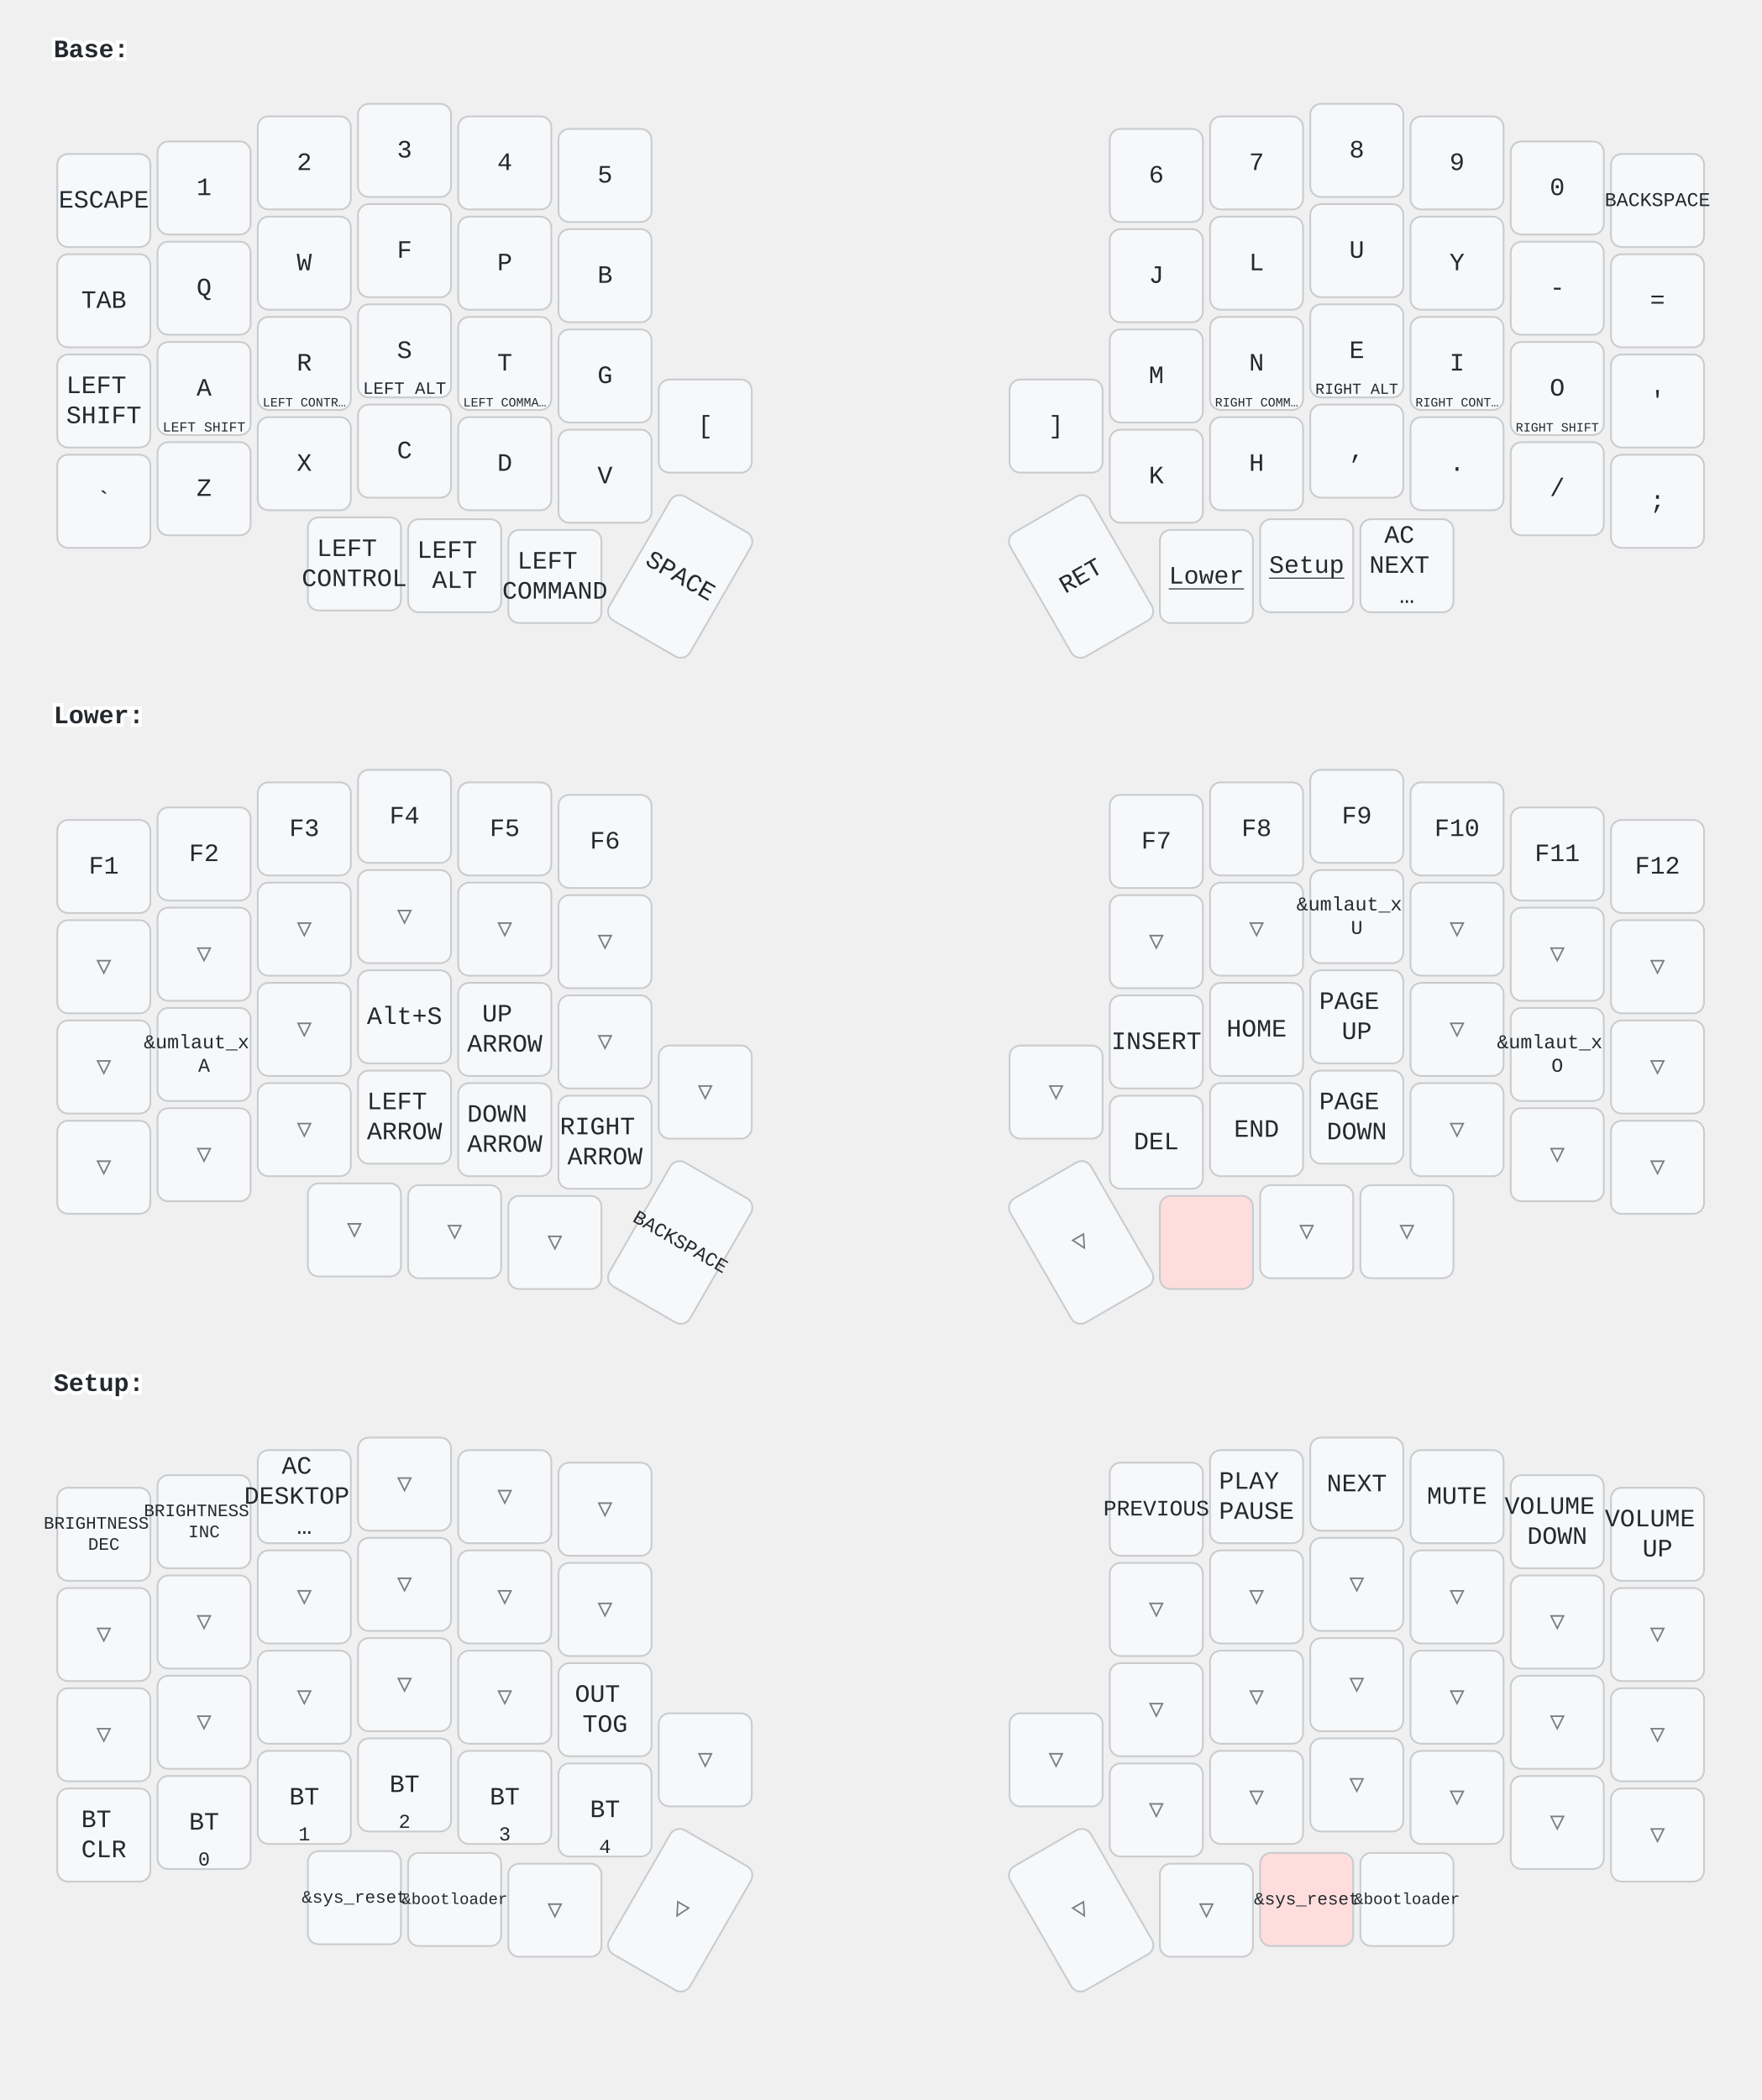
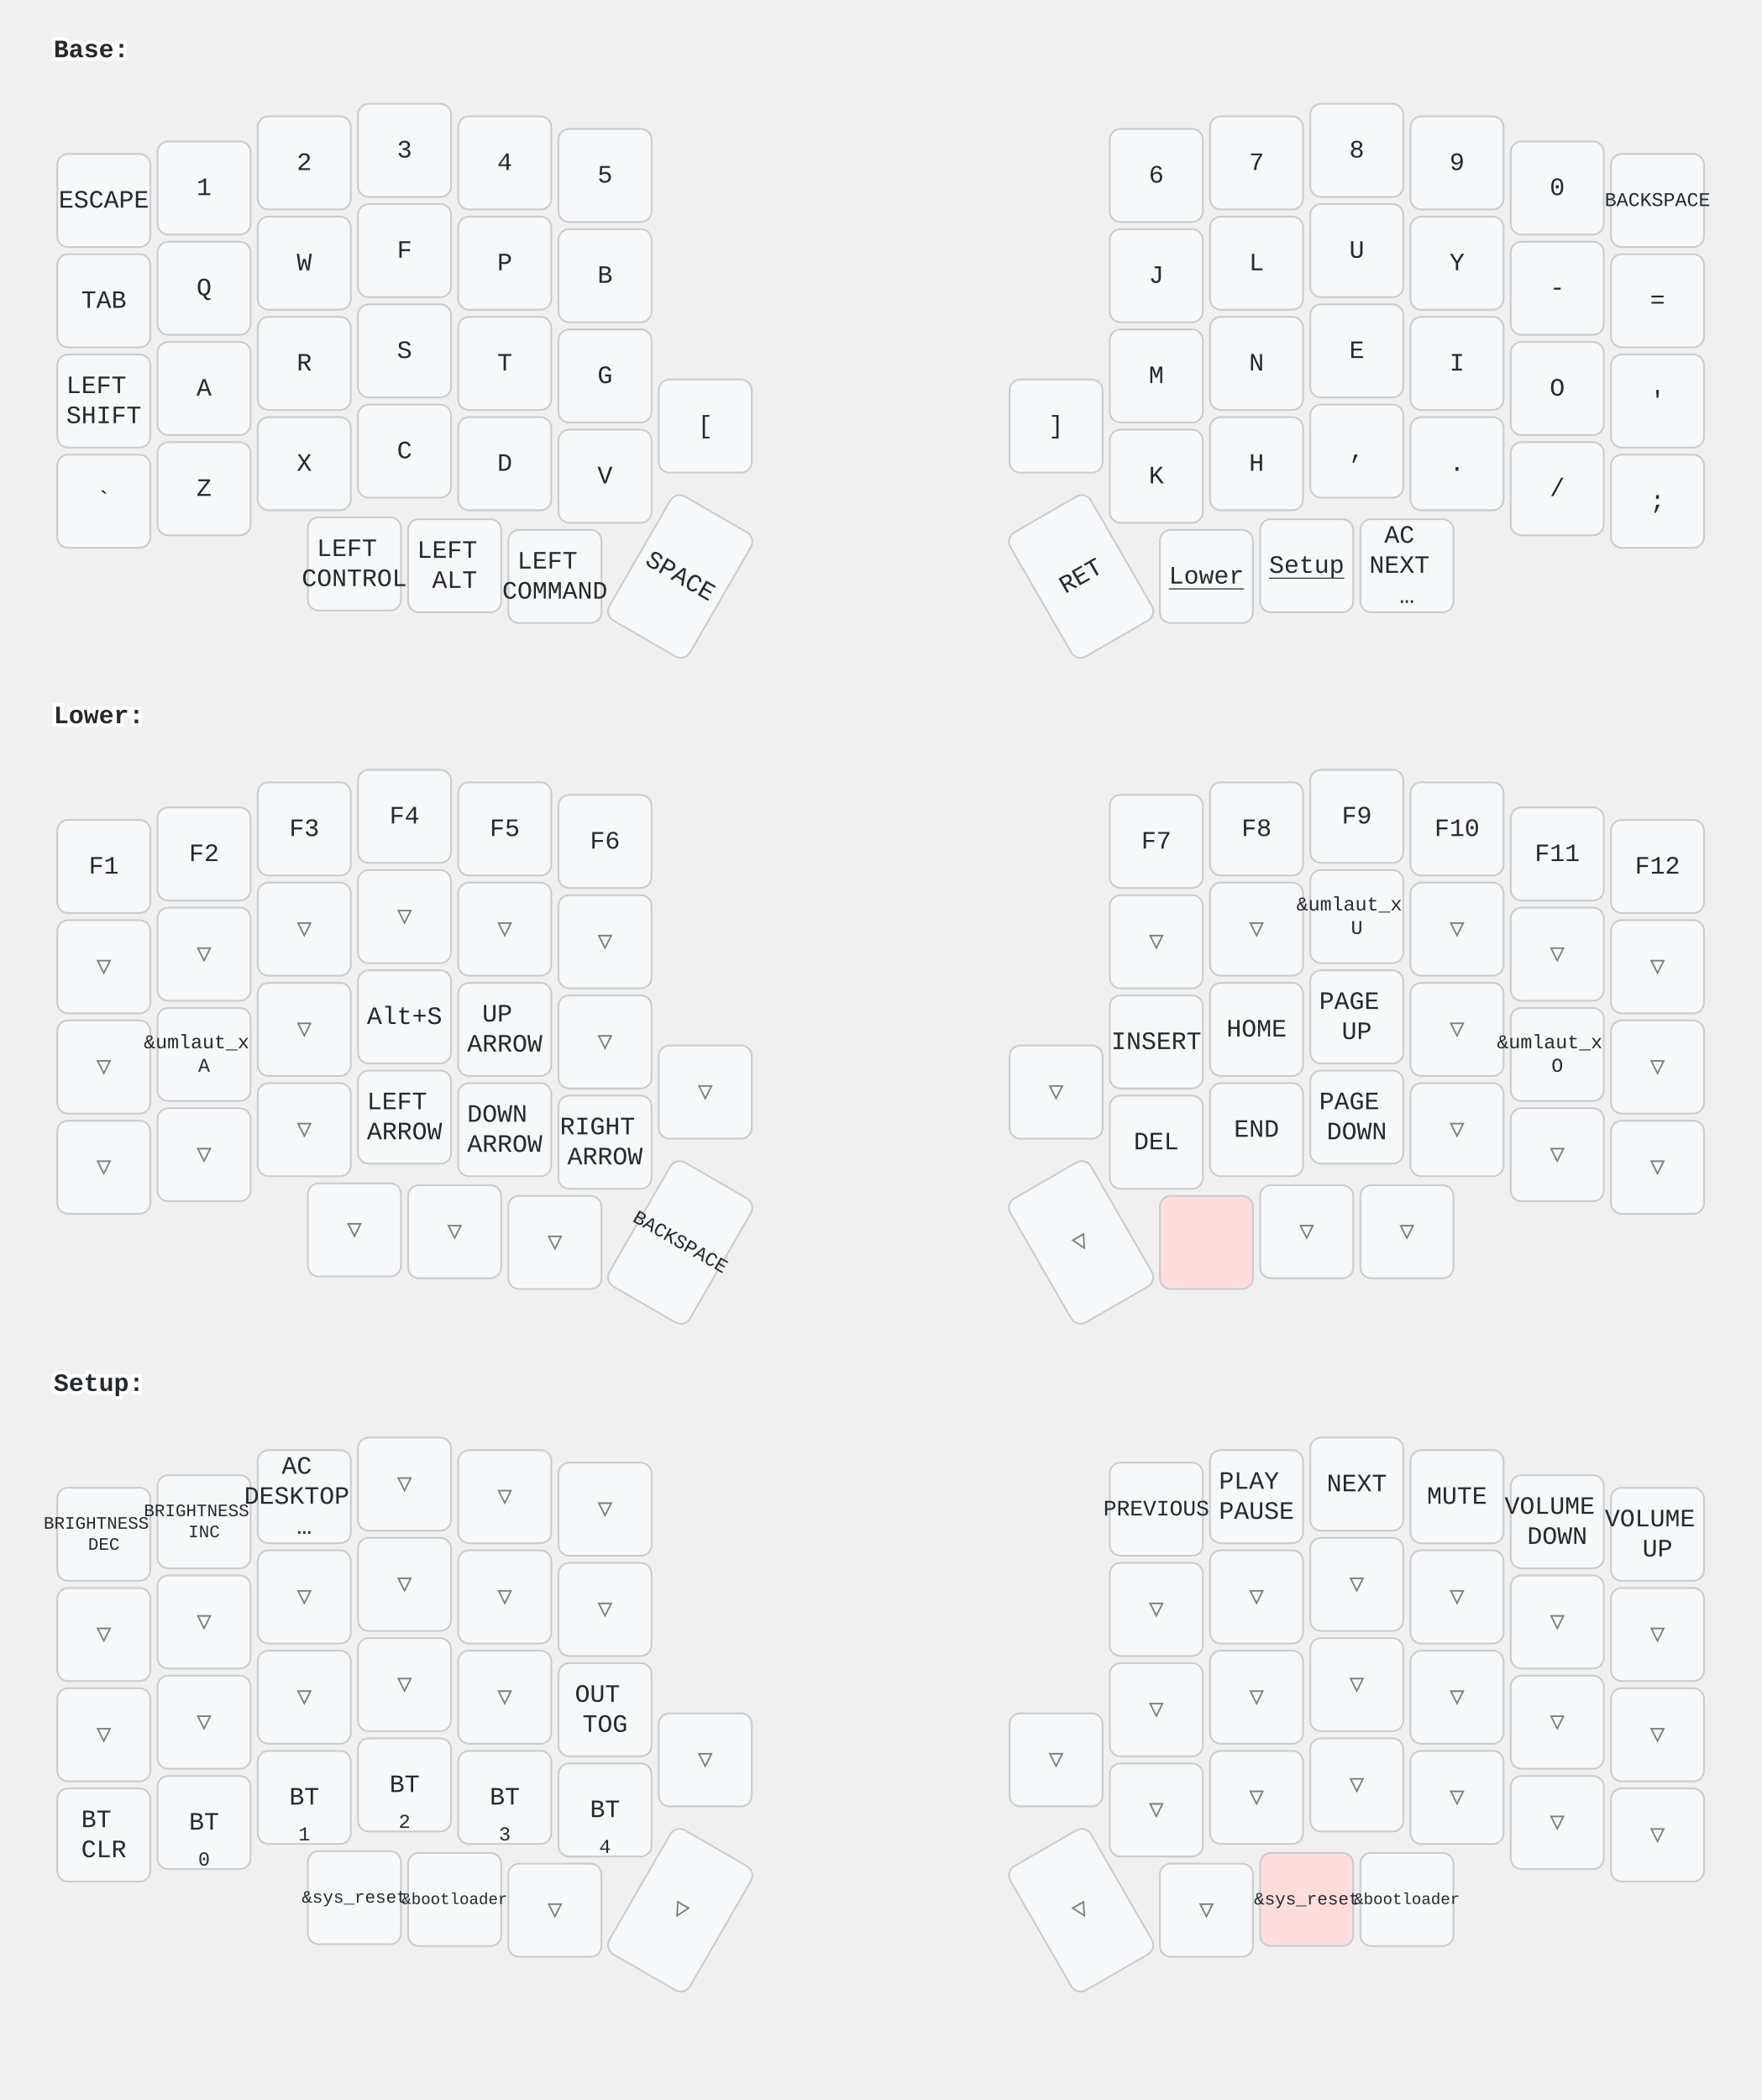
<svg xmlns="http://www.w3.org/2000/svg" width="984" height="1173" viewBox="0 0 984 1173" class="keymap">
  <style>/* inherit to force styles through use tags */
svg path {
    fill: inherit;
}

/* font and background color specifications */
svg.keymap {
    font-family: SFMono-Regular,Consolas,Liberation Mono,Menlo,monospace;
    font-size: 14px;
    font-kerning: normal;
    text-rendering: optimizeLegibility;
    fill: #24292e;
}

/* default key styling */
rect.key {
    fill: #f6f8fa;
}

rect.key, rect.combo {
    stroke: #c9cccf;
    stroke-width: 1;
}

/* default key side styling, only used is draw_key_sides is set */
rect.side {
    filter: brightness(90%);
}

/* color accent for combo boxes */
rect.combo, rect.combo-separate {
    fill: #cdf;
}

/* color accent for held keys */
rect.held, rect.combo.held {
    fill: #fdd;
}

/* color accent for ghost (optional) keys */
rect.ghost, rect.combo.ghost {
    stroke-dasharray: 4, 4;
    stroke-width: 2;
}

text {
    text-anchor: middle;
    dominant-baseline: middle;
}

/* styling for layer labels */
text.label {
    font-weight: bold;
    text-anchor: start;
    stroke: white;
    stroke-width: 4;
    paint-order: stroke;
}

/* styling for optional footer */
text.footer {
    text-anchor: end;
    dominant-baseline: auto;
    stroke: white;
    stroke-width: 4;
    paint-order: stroke;
}

/* styling for combo tap, and key non-tap label text */
text.combo, text.hold, text.shifted, text.left, text.right {
    font-size: 11px;
}

text.hold {
    text-anchor: middle;
    dominant-baseline: auto;
}

text.shifted {
    text-anchor: middle;
    dominant-baseline: hanging;
}

text.left {
    text-anchor: start;
}

text.right {
    text-anchor: end;
}

text.layer-activator {
    text-decoration: underline;
}

/* styling for hold/shifted label text in combo box */
text.combo.hold, text.combo.shifted, text.combo.left, text.combo.right {
    font-size: 8px;
}

/* lighter symbol for transparent keys */
text.trans {
    fill: #7b7e81;
}

/* styling for combo dendrons */
path.combo {
    stroke-width: 1;
    stroke: gray;
    fill: none;
}

/* Start Tabler Icons Cleanup */
/* cannot use height/width with glyphs */
.icon-tabler &gt; path {
    fill: inherit;
    stroke: inherit;
    stroke-width: 2;
}
/* hide tabler's default box */
.icon-tabler &gt; path[stroke="none"][fill="none"] {
    visibility: hidden;
}
/* End Tabler Icons Cleanup */
</style>
  <g transform="translate(30, 0)" class="layer-Base">
    <text x="0" y="28" class="label" id="Base">Base:</text>
    <g transform="translate(0, 56)">
      <g transform="translate(28, 56)" class="key keypos-0">
        <rect rx="6" ry="6" x="-26" y="-26" width="52" height="52" class="key" />
        <text x="0" y="0" class="key tap">ESCAPE</text>
      </g>
      <g transform="translate(84, 49)" class="key keypos-1">
        <rect rx="6" ry="6" x="-26" y="-26" width="52" height="52" class="key" />
        <text x="0" y="0" class="key tap">1</text>
      </g>
      <g transform="translate(140, 35)" class="key keypos-2">
        <rect rx="6" ry="6" x="-26" y="-26" width="52" height="52" class="key" />
        <text x="0" y="0" class="key tap">2</text>
      </g>
      <g transform="translate(196, 28)" class="key keypos-3">
        <rect rx="6" ry="6" x="-26" y="-26" width="52" height="52" class="key" />
        <text x="0" y="0" class="key tap">3</text>
      </g>
      <g transform="translate(252, 35)" class="key keypos-4">
        <rect rx="6" ry="6" x="-26" y="-26" width="52" height="52" class="key" />
        <text x="0" y="0" class="key tap">4</text>
      </g>
      <g transform="translate(308, 42)" class="key keypos-5">
        <rect rx="6" ry="6" x="-26" y="-26" width="52" height="52" class="key" />
        <text x="0" y="0" class="key tap">5</text>
      </g>
      <g transform="translate(616, 42)" class="key keypos-6">
        <rect rx="6" ry="6" x="-26" y="-26" width="52" height="52" class="key" />
        <text x="0" y="0" class="key tap">6</text>
      </g>
      <g transform="translate(672, 35)" class="key keypos-7">
        <rect rx="6" ry="6" x="-26" y="-26" width="52" height="52" class="key" />
        <text x="0" y="0" class="key tap">7</text>
      </g>
      <g transform="translate(728, 28)" class="key keypos-8">
        <rect rx="6" ry="6" x="-26" y="-26" width="52" height="52" class="key" />
        <text x="0" y="0" class="key tap">8</text>
      </g>
      <g transform="translate(784, 35)" class="key keypos-9">
        <rect rx="6" ry="6" x="-26" y="-26" width="52" height="52" class="key" />
        <text x="0" y="0" class="key tap">9</text>
      </g>
      <g transform="translate(840, 49)" class="key keypos-10">
        <rect rx="6" ry="6" x="-26" y="-26" width="52" height="52" class="key" />
        <text x="0" y="0" class="key tap">0</text>
      </g>
      <g transform="translate(896, 56)" class="key keypos-11">
        <rect rx="6" ry="6" x="-26" y="-26" width="52" height="52" class="key" />
        <text x="0" y="0" class="key tap">
          <tspan style="font-size: 78%">BACKSPACE</tspan>
        </text>
      </g>
      <g transform="translate(28, 112)" class="key keypos-12">
        <rect rx="6" ry="6" x="-26" y="-26" width="52" height="52" class="key" />
        <text x="0" y="0" class="key tap">TAB</text>
      </g>
      <g transform="translate(84, 105)" class="key keypos-13">
        <rect rx="6" ry="6" x="-26" y="-26" width="52" height="52" class="key" />
        <text x="0" y="0" class="key tap">Q</text>
      </g>
      <g transform="translate(140, 91)" class="key keypos-14">
        <rect rx="6" ry="6" x="-26" y="-26" width="52" height="52" class="key" />
        <text x="0" y="0" class="key tap">W</text>
      </g>
      <g transform="translate(196, 84)" class="key keypos-15">
        <rect rx="6" ry="6" x="-26" y="-26" width="52" height="52" class="key" />
        <text x="0" y="0" class="key tap">F</text>
      </g>
      <g transform="translate(252, 91)" class="key keypos-16">
        <rect rx="6" ry="6" x="-26" y="-26" width="52" height="52" class="key" />
        <text x="0" y="0" class="key tap">P</text>
      </g>
      <g transform="translate(308, 98)" class="key keypos-17">
        <rect rx="6" ry="6" x="-26" y="-26" width="52" height="52" class="key" />
        <text x="0" y="0" class="key tap">B</text>
      </g>
      <g transform="translate(616, 98)" class="key keypos-18">
        <rect rx="6" ry="6" x="-26" y="-26" width="52" height="52" class="key" />
        <text x="0" y="0" class="key tap">J</text>
      </g>
      <g transform="translate(672, 91)" class="key keypos-19">
        <rect rx="6" ry="6" x="-26" y="-26" width="52" height="52" class="key" />
        <text x="0" y="0" class="key tap">L</text>
      </g>
      <g transform="translate(728, 84)" class="key keypos-20">
        <rect rx="6" ry="6" x="-26" y="-26" width="52" height="52" class="key" />
        <text x="0" y="0" class="key tap">U</text>
      </g>
      <g transform="translate(784, 91)" class="key keypos-21">
        <rect rx="6" ry="6" x="-26" y="-26" width="52" height="52" class="key" />
        <text x="0" y="0" class="key tap">Y</text>
      </g>
      <g transform="translate(840, 105)" class="key keypos-22">
        <rect rx="6" ry="6" x="-26" y="-26" width="52" height="52" class="key" />
        <text x="0" y="0" class="key tap">-</text>
      </g>
      <g transform="translate(896, 112)" class="key keypos-23">
        <rect rx="6" ry="6" x="-26" y="-26" width="52" height="52" class="key" />
        <text x="0" y="0" class="key tap">=</text>
      </g>
      <g transform="translate(28, 168)" class="key keypos-24">
        <rect rx="6" ry="6" x="-26" y="-26" width="52" height="52" class="key" />
        <text x="0" y="0" class="key tap">
          <tspan x="0" dy="-0.6em">LEFT</tspan>
          <tspan x="0" dy="1.2em">SHIFT</tspan>
        </text>
      </g>
      <g transform="translate(84, 161)" class="key keypos-25">
        <rect rx="6" ry="6" x="-26" y="-26" width="52" height="52" class="key" />
        <text x="0" y="0" class="key tap">A</text>
-         <text x="0" y="24" class="key hold">
-           <tspan style="font-size: 70%">LEFT SHIFT</tspan>
-         </text>
      </g>
      <g transform="translate(140, 147)" class="key keypos-26">
        <rect rx="6" ry="6" x="-26" y="-26" width="52" height="52" class="key" />
        <text x="0" y="0" class="key tap">R</text>
-         <text x="0" y="24" class="key hold">
-           <tspan style="font-size: 64%">LEFT CONTR…</tspan>
-         </text>
      </g>
      <g transform="translate(196, 140)" class="key keypos-27">
        <rect rx="6" ry="6" x="-26" y="-26" width="52" height="52" class="key" />
        <text x="0" y="0" class="key tap">S</text>
-         <text x="0" y="24" class="key hold">
-           <tspan style="font-size: 88%">LEFT ALT</tspan>
-         </text>
      </g>
      <g transform="translate(252, 147)" class="key keypos-28">
        <rect rx="6" ry="6" x="-26" y="-26" width="52" height="52" class="key" />
        <text x="0" y="0" class="key tap">T</text>
-         <text x="0" y="24" class="key hold">
-           <tspan style="font-size: 64%">LEFT COMMA…</tspan>
-         </text>
      </g>
      <g transform="translate(308, 154)" class="key keypos-29">
        <rect rx="6" ry="6" x="-26" y="-26" width="52" height="52" class="key" />
        <text x="0" y="0" class="key tap">G</text>
      </g>
      <g transform="translate(616, 154)" class="key keypos-30">
        <rect rx="6" ry="6" x="-26" y="-26" width="52" height="52" class="key" />
        <text x="0" y="0" class="key tap">M</text>
      </g>
      <g transform="translate(672, 147)" class="key keypos-31">
        <rect rx="6" ry="6" x="-26" y="-26" width="52" height="52" class="key" />
        <text x="0" y="0" class="key tap">N</text>
-         <text x="0" y="24" class="key hold">
-           <tspan style="font-size: 64%">RIGHT COMM…</tspan>
-         </text>
      </g>
      <g transform="translate(728, 140)" class="key keypos-32">
        <rect rx="6" ry="6" x="-26" y="-26" width="52" height="52" class="key" />
        <text x="0" y="0" class="key tap">E</text>
-         <text x="0" y="24" class="key hold">
-           <tspan style="font-size: 78%">RIGHT ALT</tspan>
-         </text>
      </g>
      <g transform="translate(784, 147)" class="key keypos-33">
        <rect rx="6" ry="6" x="-26" y="-26" width="52" height="52" class="key" />
        <text x="0" y="0" class="key tap">I</text>
-         <text x="0" y="24" class="key hold">
-           <tspan style="font-size: 64%">RIGHT CONT…</tspan>
-         </text>
      </g>
      <g transform="translate(840, 161)" class="key keypos-34">
        <rect rx="6" ry="6" x="-26" y="-26" width="52" height="52" class="key" />
        <text x="0" y="0" class="key tap">O</text>
-         <text x="0" y="24" class="key hold">
-           <tspan style="font-size: 64%">RIGHT SHIFT</tspan>
-         </text>
      </g>
      <g transform="translate(896, 168)" class="key keypos-35">
        <rect rx="6" ry="6" x="-26" y="-26" width="52" height="52" class="key" />
        <text x="0" y="0" class="key tap">'</text>
      </g>
      <g transform="translate(28, 224)" class="key keypos-36">
        <rect rx="6" ry="6" x="-26" y="-26" width="52" height="52" class="key" />
        <text x="0" y="0" class="key tap">`</text>
      </g>
      <g transform="translate(84, 217)" class="key keypos-37">
        <rect rx="6" ry="6" x="-26" y="-26" width="52" height="52" class="key" />
        <text x="0" y="0" class="key tap">Z</text>
      </g>
      <g transform="translate(140, 203)" class="key keypos-38">
        <rect rx="6" ry="6" x="-26" y="-26" width="52" height="52" class="key" />
        <text x="0" y="0" class="key tap">X</text>
      </g>
      <g transform="translate(196, 196)" class="key keypos-39">
        <rect rx="6" ry="6" x="-26" y="-26" width="52" height="52" class="key" />
        <text x="0" y="0" class="key tap">C</text>
      </g>
      <g transform="translate(252, 203)" class="key keypos-40">
        <rect rx="6" ry="6" x="-26" y="-26" width="52" height="52" class="key" />
        <text x="0" y="0" class="key tap">D</text>
      </g>
      <g transform="translate(308, 210)" class="key keypos-41">
        <rect rx="6" ry="6" x="-26" y="-26" width="52" height="52" class="key" />
        <text x="0" y="0" class="key tap">V</text>
      </g>
      <g transform="translate(364, 182)" class="key keypos-42">
        <rect rx="6" ry="6" x="-26" y="-26" width="52" height="52" class="key" />
        <text x="0" y="0" class="key tap">[</text>
      </g>
      <g transform="translate(560, 182)" class="key keypos-43">
        <rect rx="6" ry="6" x="-26" y="-26" width="52" height="52" class="key" />
        <text x="0" y="0" class="key tap">]</text>
      </g>
      <g transform="translate(616, 210)" class="key keypos-44">
        <rect rx="6" ry="6" x="-26" y="-26" width="52" height="52" class="key" />
        <text x="0" y="0" class="key tap">K</text>
      </g>
      <g transform="translate(672, 203)" class="key keypos-45">
        <rect rx="6" ry="6" x="-26" y="-26" width="52" height="52" class="key" />
        <text x="0" y="0" class="key tap">H</text>
      </g>
      <g transform="translate(728, 196)" class="key keypos-46">
        <rect rx="6" ry="6" x="-26" y="-26" width="52" height="52" class="key" />
        <text x="0" y="0" class="key tap">,</text>
      </g>
      <g transform="translate(784, 203)" class="key keypos-47">
        <rect rx="6" ry="6" x="-26" y="-26" width="52" height="52" class="key" />
        <text x="0" y="0" class="key tap">.</text>
      </g>
      <g transform="translate(840, 217)" class="key keypos-48">
        <rect rx="6" ry="6" x="-26" y="-26" width="52" height="52" class="key" />
        <text x="0" y="0" class="key tap">/</text>
      </g>
      <g transform="translate(896, 224)" class="key keypos-49">
        <rect rx="6" ry="6" x="-26" y="-26" width="52" height="52" class="key" />
        <text x="0" y="0" class="key tap">;</text>
      </g>
      <g transform="translate(168, 259)" class="key keypos-50">
        <rect rx="6" ry="6" x="-26" y="-26" width="52" height="52" class="key" />
        <text x="0" y="0" class="key tap">
          <tspan x="0" dy="-0.6em">LEFT</tspan>
          <tspan x="0" dy="1.2em">CONTROL</tspan>
        </text>
      </g>
      <g transform="translate(224, 260)" class="key keypos-51">
        <rect rx="6" ry="6" x="-26" y="-26" width="52" height="52" class="key" />
        <text x="0" y="0" class="key tap">
          <tspan x="0" dy="-0.6em">LEFT</tspan>
          <tspan x="0" dy="1.2em">ALT</tspan>
        </text>
      </g>
      <g transform="translate(280, 266)" class="key keypos-52">
        <rect rx="6" ry="6" x="-26" y="-26" width="52" height="52" class="key" />
        <text x="0" y="0" class="key tap">
          <tspan x="0" dy="-0.6em">LEFT</tspan>
          <tspan x="0" dy="1.2em">COMMAND</tspan>
        </text>
      </g>
      <g transform="translate(350, 266) rotate(30.0)" class="key keypos-53">
        <rect rx="6" ry="6" x="-26" y="-40" width="52" height="80" class="key" />
        <text x="0" y="0" class="key tap">SPACE</text>
      </g>
      <g transform="translate(574, 266) rotate(-30.0)" class="key keypos-54">
        <rect rx="6" ry="6" x="-26" y="-40" width="52" height="80" class="key" />
        <text x="0" y="0" class="key tap">RET</text>
      </g>
      <g transform="translate(644, 266)" class="key keypos-55">
        <rect rx="6" ry="6" x="-26" y="-26" width="52" height="52" class="key" />
        <a href="#Lower">
          <text x="0" y="0" class="key tap layer-activator">Lower</text>
        </a>
      </g>
      <g transform="translate(700, 260)" class="key keypos-56">
        <rect rx="6" ry="6" x="-26" y="-26" width="52" height="52" class="key" />
        <a href="#Setup">
          <text x="0" y="0" class="key tap layer-activator">Setup</text>
        </a>
      </g>
      <g transform="translate(756, 260)" class="key keypos-57">
        <rect rx="6" ry="6" x="-26" y="-26" width="52" height="52" class="key" />
        <text x="0" y="0" class="key tap">
          <tspan x="0" dy="-1.2em">AC</tspan>
          <tspan x="0" dy="1.2em">NEXT</tspan>
          <tspan x="0" dy="1.2em">…</tspan>
        </text>
      </g>
    </g>
  </g>
  <g transform="translate(30, 372)" class="layer-Lower">
    <text x="0" y="28" class="label" id="Lower">Lower:</text>
    <g transform="translate(0, 56)">
      <g transform="translate(28, 56)" class="key keypos-0">
        <rect rx="6" ry="6" x="-26" y="-26" width="52" height="52" class="key" />
        <text x="0" y="0" class="key tap">F1</text>
      </g>
      <g transform="translate(84, 49)" class="key keypos-1">
        <rect rx="6" ry="6" x="-26" y="-26" width="52" height="52" class="key" />
        <text x="0" y="0" class="key tap">F2</text>
      </g>
      <g transform="translate(140, 35)" class="key keypos-2">
        <rect rx="6" ry="6" x="-26" y="-26" width="52" height="52" class="key" />
        <text x="0" y="0" class="key tap">F3</text>
      </g>
      <g transform="translate(196, 28)" class="key keypos-3">
        <rect rx="6" ry="6" x="-26" y="-26" width="52" height="52" class="key" />
        <text x="0" y="0" class="key tap">F4</text>
      </g>
      <g transform="translate(252, 35)" class="key keypos-4">
        <rect rx="6" ry="6" x="-26" y="-26" width="52" height="52" class="key" />
        <text x="0" y="0" class="key tap">F5</text>
      </g>
      <g transform="translate(308, 42)" class="key keypos-5">
        <rect rx="6" ry="6" x="-26" y="-26" width="52" height="52" class="key" />
        <text x="0" y="0" class="key tap">F6</text>
      </g>
      <g transform="translate(616, 42)" class="key keypos-6">
        <rect rx="6" ry="6" x="-26" y="-26" width="52" height="52" class="key" />
        <text x="0" y="0" class="key tap">F7</text>
      </g>
      <g transform="translate(672, 35)" class="key keypos-7">
        <rect rx="6" ry="6" x="-26" y="-26" width="52" height="52" class="key" />
        <text x="0" y="0" class="key tap">F8</text>
      </g>
      <g transform="translate(728, 28)" class="key keypos-8">
        <rect rx="6" ry="6" x="-26" y="-26" width="52" height="52" class="key" />
        <text x="0" y="0" class="key tap">F9</text>
      </g>
      <g transform="translate(784, 35)" class="key keypos-9">
        <rect rx="6" ry="6" x="-26" y="-26" width="52" height="52" class="key" />
        <text x="0" y="0" class="key tap">F10</text>
      </g>
      <g transform="translate(840, 49)" class="key keypos-10">
        <rect rx="6" ry="6" x="-26" y="-26" width="52" height="52" class="key" />
        <text x="0" y="0" class="key tap">F11</text>
      </g>
      <g transform="translate(896, 56)" class="key keypos-11">
        <rect rx="6" ry="6" x="-26" y="-26" width="52" height="52" class="key" />
        <text x="0" y="0" class="key tap">F12</text>
      </g>
      <g transform="translate(28, 112)" class="key trans keypos-12">
        <rect rx="6" ry="6" x="-26" y="-26" width="52" height="52" class="key trans" />
        <text x="0" y="0" class="key trans tap">▽</text>
      </g>
      <g transform="translate(84, 105)" class="key trans keypos-13">
        <rect rx="6" ry="6" x="-26" y="-26" width="52" height="52" class="key trans" />
        <text x="0" y="0" class="key trans tap">▽</text>
      </g>
      <g transform="translate(140, 91)" class="key trans keypos-14">
        <rect rx="6" ry="6" x="-26" y="-26" width="52" height="52" class="key trans" />
        <text x="0" y="0" class="key trans tap">▽</text>
      </g>
      <g transform="translate(196, 84)" class="key trans keypos-15">
        <rect rx="6" ry="6" x="-26" y="-26" width="52" height="52" class="key trans" />
        <text x="0" y="0" class="key trans tap">▽</text>
      </g>
      <g transform="translate(252, 91)" class="key trans keypos-16">
        <rect rx="6" ry="6" x="-26" y="-26" width="52" height="52" class="key trans" />
        <text x="0" y="0" class="key trans tap">▽</text>
      </g>
      <g transform="translate(308, 98)" class="key trans keypos-17">
        <rect rx="6" ry="6" x="-26" y="-26" width="52" height="52" class="key trans" />
        <text x="0" y="0" class="key trans tap">▽</text>
      </g>
      <g transform="translate(616, 98)" class="key trans keypos-18">
        <rect rx="6" ry="6" x="-26" y="-26" width="52" height="52" class="key trans" />
        <text x="0" y="0" class="key trans tap">▽</text>
      </g>
      <g transform="translate(672, 91)" class="key trans keypos-19">
        <rect rx="6" ry="6" x="-26" y="-26" width="52" height="52" class="key trans" />
        <text x="0" y="0" class="key trans tap">▽</text>
      </g>
      <g transform="translate(728, 84)" class="key keypos-20">
        <rect rx="6" ry="6" x="-26" y="-26" width="52" height="52" class="key" />
        <text x="0" y="0" class="key tap">
          <tspan x="0" dy="-0.6em" style="font-size: 78%">&amp;umlaut_x</tspan>
          <tspan x="0" dy="1.2em" style="font-size: 78%">U</tspan>
        </text>
      </g>
      <g transform="translate(784, 91)" class="key trans keypos-21">
        <rect rx="6" ry="6" x="-26" y="-26" width="52" height="52" class="key trans" />
        <text x="0" y="0" class="key trans tap">▽</text>
      </g>
      <g transform="translate(840, 105)" class="key trans keypos-22">
        <rect rx="6" ry="6" x="-26" y="-26" width="52" height="52" class="key trans" />
        <text x="0" y="0" class="key trans tap">▽</text>
      </g>
      <g transform="translate(896, 112)" class="key trans keypos-23">
        <rect rx="6" ry="6" x="-26" y="-26" width="52" height="52" class="key trans" />
        <text x="0" y="0" class="key trans tap">▽</text>
      </g>
      <g transform="translate(28, 168)" class="key trans keypos-24">
        <rect rx="6" ry="6" x="-26" y="-26" width="52" height="52" class="key trans" />
        <text x="0" y="0" class="key trans tap">▽</text>
      </g>
      <g transform="translate(84, 161)" class="key keypos-25">
        <rect rx="6" ry="6" x="-26" y="-26" width="52" height="52" class="key" />
        <text x="0" y="0" class="key tap">
          <tspan x="0" dy="-0.6em" style="font-size: 78%">&amp;umlaut_x</tspan>
          <tspan x="0" dy="1.2em" style="font-size: 78%">A</tspan>
        </text>
      </g>
      <g transform="translate(140, 147)" class="key trans keypos-26">
        <rect rx="6" ry="6" x="-26" y="-26" width="52" height="52" class="key trans" />
        <text x="0" y="0" class="key trans tap">▽</text>
      </g>
      <g transform="translate(196, 140)" class="key keypos-27">
        <rect rx="6" ry="6" x="-26" y="-26" width="52" height="52" class="key" />
        <text x="0" y="0" class="key tap">Alt+S</text>
      </g>
      <g transform="translate(252, 147)" class="key keypos-28">
        <rect rx="6" ry="6" x="-26" y="-26" width="52" height="52" class="key" />
        <text x="0" y="0" class="key tap">
          <tspan x="0" dy="-0.6em">UP</tspan>
          <tspan x="0" dy="1.2em">ARROW</tspan>
        </text>
      </g>
      <g transform="translate(308, 154)" class="key trans keypos-29">
        <rect rx="6" ry="6" x="-26" y="-26" width="52" height="52" class="key trans" />
        <text x="0" y="0" class="key trans tap">▽</text>
      </g>
      <g transform="translate(616, 154)" class="key keypos-30">
        <rect rx="6" ry="6" x="-26" y="-26" width="52" height="52" class="key" />
        <text x="0" y="0" class="key tap">INSERT</text>
      </g>
      <g transform="translate(672, 147)" class="key keypos-31">
        <rect rx="6" ry="6" x="-26" y="-26" width="52" height="52" class="key" />
        <text x="0" y="0" class="key tap">HOME</text>
      </g>
      <g transform="translate(728, 140)" class="key keypos-32">
        <rect rx="6" ry="6" x="-26" y="-26" width="52" height="52" class="key" />
        <text x="0" y="0" class="key tap">
          <tspan x="0" dy="-0.6em">PAGE</tspan>
          <tspan x="0" dy="1.2em">UP</tspan>
        </text>
      </g>
      <g transform="translate(784, 147)" class="key trans keypos-33">
        <rect rx="6" ry="6" x="-26" y="-26" width="52" height="52" class="key trans" />
        <text x="0" y="0" class="key trans tap">▽</text>
      </g>
      <g transform="translate(840, 161)" class="key keypos-34">
        <rect rx="6" ry="6" x="-26" y="-26" width="52" height="52" class="key" />
        <text x="0" y="0" class="key tap">
          <tspan x="0" dy="-0.6em" style="font-size: 78%">&amp;umlaut_x</tspan>
          <tspan x="0" dy="1.2em" style="font-size: 78%">O</tspan>
        </text>
      </g>
      <g transform="translate(896, 168)" class="key trans keypos-35">
        <rect rx="6" ry="6" x="-26" y="-26" width="52" height="52" class="key trans" />
        <text x="0" y="0" class="key trans tap">▽</text>
      </g>
      <g transform="translate(28, 224)" class="key trans keypos-36">
        <rect rx="6" ry="6" x="-26" y="-26" width="52" height="52" class="key trans" />
        <text x="0" y="0" class="key trans tap">▽</text>
      </g>
      <g transform="translate(84, 217)" class="key trans keypos-37">
        <rect rx="6" ry="6" x="-26" y="-26" width="52" height="52" class="key trans" />
        <text x="0" y="0" class="key trans tap">▽</text>
      </g>
      <g transform="translate(140, 203)" class="key trans keypos-38">
        <rect rx="6" ry="6" x="-26" y="-26" width="52" height="52" class="key trans" />
        <text x="0" y="0" class="key trans tap">▽</text>
      </g>
      <g transform="translate(196, 196)" class="key keypos-39">
        <rect rx="6" ry="6" x="-26" y="-26" width="52" height="52" class="key" />
        <text x="0" y="0" class="key tap">
          <tspan x="0" dy="-0.6em">LEFT</tspan>
          <tspan x="0" dy="1.2em">ARROW</tspan>
        </text>
      </g>
      <g transform="translate(252, 203)" class="key keypos-40">
        <rect rx="6" ry="6" x="-26" y="-26" width="52" height="52" class="key" />
        <text x="0" y="0" class="key tap">
          <tspan x="0" dy="-0.6em">DOWN</tspan>
          <tspan x="0" dy="1.2em">ARROW</tspan>
        </text>
      </g>
      <g transform="translate(308, 210)" class="key keypos-41">
        <rect rx="6" ry="6" x="-26" y="-26" width="52" height="52" class="key" />
        <text x="0" y="0" class="key tap">
          <tspan x="0" dy="-0.6em">RIGHT</tspan>
          <tspan x="0" dy="1.2em">ARROW</tspan>
        </text>
      </g>
      <g transform="translate(364, 182)" class="key trans keypos-42">
        <rect rx="6" ry="6" x="-26" y="-26" width="52" height="52" class="key trans" />
        <text x="0" y="0" class="key trans tap">▽</text>
      </g>
      <g transform="translate(560, 182)" class="key trans keypos-43">
        <rect rx="6" ry="6" x="-26" y="-26" width="52" height="52" class="key trans" />
        <text x="0" y="0" class="key trans tap">▽</text>
      </g>
      <g transform="translate(616, 210)" class="key keypos-44">
        <rect rx="6" ry="6" x="-26" y="-26" width="52" height="52" class="key" />
        <text x="0" y="0" class="key tap">DEL</text>
      </g>
      <g transform="translate(672, 203)" class="key keypos-45">
        <rect rx="6" ry="6" x="-26" y="-26" width="52" height="52" class="key" />
        <text x="0" y="0" class="key tap">END</text>
      </g>
      <g transform="translate(728, 196)" class="key keypos-46">
        <rect rx="6" ry="6" x="-26" y="-26" width="52" height="52" class="key" />
        <text x="0" y="0" class="key tap">
          <tspan x="0" dy="-0.6em">PAGE</tspan>
          <tspan x="0" dy="1.2em">DOWN</tspan>
        </text>
      </g>
      <g transform="translate(784, 203)" class="key trans keypos-47">
        <rect rx="6" ry="6" x="-26" y="-26" width="52" height="52" class="key trans" />
        <text x="0" y="0" class="key trans tap">▽</text>
      </g>
      <g transform="translate(840, 217)" class="key trans keypos-48">
        <rect rx="6" ry="6" x="-26" y="-26" width="52" height="52" class="key trans" />
        <text x="0" y="0" class="key trans tap">▽</text>
      </g>
      <g transform="translate(896, 224)" class="key trans keypos-49">
        <rect rx="6" ry="6" x="-26" y="-26" width="52" height="52" class="key trans" />
        <text x="0" y="0" class="key trans tap">▽</text>
      </g>
      <g transform="translate(168, 259)" class="key trans keypos-50">
        <rect rx="6" ry="6" x="-26" y="-26" width="52" height="52" class="key trans" />
        <text x="0" y="0" class="key trans tap">▽</text>
      </g>
      <g transform="translate(224, 260)" class="key trans keypos-51">
        <rect rx="6" ry="6" x="-26" y="-26" width="52" height="52" class="key trans" />
        <text x="0" y="0" class="key trans tap">▽</text>
      </g>
      <g transform="translate(280, 266)" class="key trans keypos-52">
        <rect rx="6" ry="6" x="-26" y="-26" width="52" height="52" class="key trans" />
        <text x="0" y="0" class="key trans tap">▽</text>
      </g>
      <g transform="translate(350, 266) rotate(30.0)" class="key keypos-53">
        <rect rx="6" ry="6" x="-26" y="-40" width="52" height="80" class="key" />
        <text x="0" y="0" class="key tap">
          <tspan style="font-size: 78%">BACKSPACE</tspan>
        </text>
      </g>
      <g transform="translate(574, 266) rotate(-30.0)" class="key trans keypos-54">
        <rect rx="6" ry="6" x="-26" y="-40" width="52" height="80" class="key trans" />
        <text x="0" y="0" class="key trans tap">▽</text>
      </g>
      <g transform="translate(644, 266)" class="key held keypos-55">
        <rect rx="6" ry="6" x="-26" y="-26" width="52" height="52" class="key held" />
      </g>
      <g transform="translate(700, 260)" class="key trans keypos-56">
        <rect rx="6" ry="6" x="-26" y="-26" width="52" height="52" class="key trans" />
        <text x="0" y="0" class="key trans tap">▽</text>
      </g>
      <g transform="translate(756, 260)" class="key trans keypos-57">
        <rect rx="6" ry="6" x="-26" y="-26" width="52" height="52" class="key trans" />
        <text x="0" y="0" class="key trans tap">▽</text>
      </g>
    </g>
  </g>
  <g transform="translate(30, 745)" class="layer-Setup">
    <text x="0" y="28" class="label" id="Setup">Setup:</text>
    <g transform="translate(0, 56)">
      <g transform="translate(28, 56)" class="key keypos-0">
        <rect rx="6" ry="6" x="-26" y="-26" width="52" height="52" class="key" />
        <text x="0" y="0" class="key tap">
          <tspan x="0" dy="-0.6em" style="font-size: 70%">BRIGHTNESS</tspan>
          <tspan x="0" dy="1.2em" style="font-size: 70%">DEC</tspan>
        </text>
      </g>
      <g transform="translate(84, 49)" class="key keypos-1">
        <rect rx="6" ry="6" x="-26" y="-26" width="52" height="52" class="key" />
        <text x="0" y="0" class="key tap">
          <tspan x="0" dy="-0.6em" style="font-size: 70%">BRIGHTNESS</tspan>
          <tspan x="0" dy="1.2em" style="font-size: 70%">INC</tspan>
        </text>
      </g>
      <g transform="translate(140, 35)" class="key keypos-2">
        <rect rx="6" ry="6" x="-26" y="-26" width="52" height="52" class="key" />
        <text x="0" y="0" class="key tap">
          <tspan x="0" dy="-1.2em">AC</tspan>
          <tspan x="0" dy="1.2em">DESKTOP</tspan>
          <tspan x="0" dy="1.2em">…</tspan>
        </text>
      </g>
      <g transform="translate(196, 28)" class="key trans keypos-3">
        <rect rx="6" ry="6" x="-26" y="-26" width="52" height="52" class="key trans" />
        <text x="0" y="0" class="key trans tap">▽</text>
      </g>
      <g transform="translate(252, 35)" class="key trans keypos-4">
        <rect rx="6" ry="6" x="-26" y="-26" width="52" height="52" class="key trans" />
        <text x="0" y="0" class="key trans tap">▽</text>
      </g>
      <g transform="translate(308, 42)" class="key trans keypos-5">
        <rect rx="6" ry="6" x="-26" y="-26" width="52" height="52" class="key trans" />
        <text x="0" y="0" class="key trans tap">▽</text>
      </g>
      <g transform="translate(616, 42)" class="key keypos-6">
        <rect rx="6" ry="6" x="-26" y="-26" width="52" height="52" class="key" />
        <text x="0" y="0" class="key tap">
          <tspan style="font-size: 88%">PREVIOUS</tspan>
        </text>
      </g>
      <g transform="translate(672, 35)" class="key keypos-7">
        <rect rx="6" ry="6" x="-26" y="-26" width="52" height="52" class="key" />
        <text x="0" y="0" class="key tap">
          <tspan x="0" dy="-0.6em">PLAY</tspan>
          <tspan x="0" dy="1.2em">PAUSE</tspan>
        </text>
      </g>
      <g transform="translate(728, 28)" class="key keypos-8">
        <rect rx="6" ry="6" x="-26" y="-26" width="52" height="52" class="key" />
        <text x="0" y="0" class="key tap">NEXT</text>
      </g>
      <g transform="translate(784, 35)" class="key keypos-9">
        <rect rx="6" ry="6" x="-26" y="-26" width="52" height="52" class="key" />
        <text x="0" y="0" class="key tap">MUTE</text>
      </g>
      <g transform="translate(840, 49)" class="key keypos-10">
        <rect rx="6" ry="6" x="-26" y="-26" width="52" height="52" class="key" />
        <text x="0" y="0" class="key tap">
          <tspan x="0" dy="-0.6em">VOLUME</tspan>
          <tspan x="0" dy="1.2em">DOWN</tspan>
        </text>
      </g>
      <g transform="translate(896, 56)" class="key keypos-11">
        <rect rx="6" ry="6" x="-26" y="-26" width="52" height="52" class="key" />
        <text x="0" y="0" class="key tap">
          <tspan x="0" dy="-0.6em">VOLUME</tspan>
          <tspan x="0" dy="1.2em">UP</tspan>
        </text>
      </g>
      <g transform="translate(28, 112)" class="key trans keypos-12">
        <rect rx="6" ry="6" x="-26" y="-26" width="52" height="52" class="key trans" />
        <text x="0" y="0" class="key trans tap">▽</text>
      </g>
      <g transform="translate(84, 105)" class="key trans keypos-13">
        <rect rx="6" ry="6" x="-26" y="-26" width="52" height="52" class="key trans" />
        <text x="0" y="0" class="key trans tap">▽</text>
      </g>
      <g transform="translate(140, 91)" class="key trans keypos-14">
        <rect rx="6" ry="6" x="-26" y="-26" width="52" height="52" class="key trans" />
        <text x="0" y="0" class="key trans tap">▽</text>
      </g>
      <g transform="translate(196, 84)" class="key trans keypos-15">
        <rect rx="6" ry="6" x="-26" y="-26" width="52" height="52" class="key trans" />
        <text x="0" y="0" class="key trans tap">▽</text>
      </g>
      <g transform="translate(252, 91)" class="key trans keypos-16">
        <rect rx="6" ry="6" x="-26" y="-26" width="52" height="52" class="key trans" />
        <text x="0" y="0" class="key trans tap">▽</text>
      </g>
      <g transform="translate(308, 98)" class="key trans keypos-17">
        <rect rx="6" ry="6" x="-26" y="-26" width="52" height="52" class="key trans" />
        <text x="0" y="0" class="key trans tap">▽</text>
      </g>
      <g transform="translate(616, 98)" class="key trans keypos-18">
        <rect rx="6" ry="6" x="-26" y="-26" width="52" height="52" class="key trans" />
        <text x="0" y="0" class="key trans tap">▽</text>
      </g>
      <g transform="translate(672, 91)" class="key trans keypos-19">
        <rect rx="6" ry="6" x="-26" y="-26" width="52" height="52" class="key trans" />
        <text x="0" y="0" class="key trans tap">▽</text>
      </g>
      <g transform="translate(728, 84)" class="key trans keypos-20">
        <rect rx="6" ry="6" x="-26" y="-26" width="52" height="52" class="key trans" />
        <text x="0" y="0" class="key trans tap">▽</text>
      </g>
      <g transform="translate(784, 91)" class="key trans keypos-21">
        <rect rx="6" ry="6" x="-26" y="-26" width="52" height="52" class="key trans" />
        <text x="0" y="0" class="key trans tap">▽</text>
      </g>
      <g transform="translate(840, 105)" class="key trans keypos-22">
        <rect rx="6" ry="6" x="-26" y="-26" width="52" height="52" class="key trans" />
        <text x="0" y="0" class="key trans tap">▽</text>
      </g>
      <g transform="translate(896, 112)" class="key trans keypos-23">
        <rect rx="6" ry="6" x="-26" y="-26" width="52" height="52" class="key trans" />
        <text x="0" y="0" class="key trans tap">▽</text>
      </g>
      <g transform="translate(28, 168)" class="key trans keypos-24">
        <rect rx="6" ry="6" x="-26" y="-26" width="52" height="52" class="key trans" />
        <text x="0" y="0" class="key trans tap">▽</text>
      </g>
      <g transform="translate(84, 161)" class="key trans keypos-25">
        <rect rx="6" ry="6" x="-26" y="-26" width="52" height="52" class="key trans" />
        <text x="0" y="0" class="key trans tap">▽</text>
      </g>
      <g transform="translate(140, 147)" class="key trans keypos-26">
        <rect rx="6" ry="6" x="-26" y="-26" width="52" height="52" class="key trans" />
        <text x="0" y="0" class="key trans tap">▽</text>
      </g>
      <g transform="translate(196, 140)" class="key trans keypos-27">
        <rect rx="6" ry="6" x="-26" y="-26" width="52" height="52" class="key trans" />
        <text x="0" y="0" class="key trans tap">▽</text>
      </g>
      <g transform="translate(252, 147)" class="key trans keypos-28">
        <rect rx="6" ry="6" x="-26" y="-26" width="52" height="52" class="key trans" />
        <text x="0" y="0" class="key trans tap">▽</text>
      </g>
      <g transform="translate(308, 154)" class="key keypos-29">
        <rect rx="6" ry="6" x="-26" y="-26" width="52" height="52" class="key" />
        <text x="0" y="0" class="key tap">
          <tspan x="0" dy="-0.6em">OUT</tspan>
          <tspan x="0" dy="1.2em">TOG</tspan>
        </text>
      </g>
      <g transform="translate(616, 154)" class="key trans keypos-30">
        <rect rx="6" ry="6" x="-26" y="-26" width="52" height="52" class="key trans" />
        <text x="0" y="0" class="key trans tap">▽</text>
      </g>
      <g transform="translate(672, 147)" class="key trans keypos-31">
        <rect rx="6" ry="6" x="-26" y="-26" width="52" height="52" class="key trans" />
        <text x="0" y="0" class="key trans tap">▽</text>
      </g>
      <g transform="translate(728, 140)" class="key trans keypos-32">
        <rect rx="6" ry="6" x="-26" y="-26" width="52" height="52" class="key trans" />
        <text x="0" y="0" class="key trans tap">▽</text>
      </g>
      <g transform="translate(784, 147)" class="key trans keypos-33">
        <rect rx="6" ry="6" x="-26" y="-26" width="52" height="52" class="key trans" />
        <text x="0" y="0" class="key trans tap">▽</text>
      </g>
      <g transform="translate(840, 161)" class="key trans keypos-34">
        <rect rx="6" ry="6" x="-26" y="-26" width="52" height="52" class="key trans" />
        <text x="0" y="0" class="key trans tap">▽</text>
      </g>
      <g transform="translate(896, 168)" class="key trans keypos-35">
        <rect rx="6" ry="6" x="-26" y="-26" width="52" height="52" class="key trans" />
        <text x="0" y="0" class="key trans tap">▽</text>
      </g>
      <g transform="translate(28, 224)" class="key keypos-36">
        <rect rx="6" ry="6" x="-26" y="-26" width="52" height="52" class="key" />
        <text x="0" y="0" class="key tap">
          <tspan x="0" dy="-0.6em">BT</tspan>
          <tspan x="0" dy="1.2em">CLR</tspan>
        </text>
      </g>
      <g transform="translate(84, 217)" class="key keypos-37">
        <rect rx="6" ry="6" x="-26" y="-26" width="52" height="52" class="key" />
        <text x="0" y="0" class="key tap">BT</text>
        <text x="0" y="24" class="key hold">0</text>
      </g>
      <g transform="translate(140, 203)" class="key keypos-38">
        <rect rx="6" ry="6" x="-26" y="-26" width="52" height="52" class="key" />
        <text x="0" y="0" class="key tap">BT</text>
        <text x="0" y="24" class="key hold">1</text>
      </g>
      <g transform="translate(196, 196)" class="key keypos-39">
        <rect rx="6" ry="6" x="-26" y="-26" width="52" height="52" class="key" />
        <text x="0" y="0" class="key tap">BT</text>
        <text x="0" y="24" class="key hold">2</text>
      </g>
      <g transform="translate(252, 203)" class="key keypos-40">
        <rect rx="6" ry="6" x="-26" y="-26" width="52" height="52" class="key" />
        <text x="0" y="0" class="key tap">BT</text>
        <text x="0" y="24" class="key hold">3</text>
      </g>
      <g transform="translate(308, 210)" class="key keypos-41">
        <rect rx="6" ry="6" x="-26" y="-26" width="52" height="52" class="key" />
        <text x="0" y="0" class="key tap">BT</text>
        <text x="0" y="24" class="key hold">4</text>
      </g>
      <g transform="translate(364, 182)" class="key trans keypos-42">
        <rect rx="6" ry="6" x="-26" y="-26" width="52" height="52" class="key trans" />
        <text x="0" y="0" class="key trans tap">▽</text>
      </g>
      <g transform="translate(560, 182)" class="key trans keypos-43">
        <rect rx="6" ry="6" x="-26" y="-26" width="52" height="52" class="key trans" />
        <text x="0" y="0" class="key trans tap">▽</text>
      </g>
      <g transform="translate(616, 210)" class="key trans keypos-44">
        <rect rx="6" ry="6" x="-26" y="-26" width="52" height="52" class="key trans" />
        <text x="0" y="0" class="key trans tap">▽</text>
      </g>
      <g transform="translate(672, 203)" class="key trans keypos-45">
        <rect rx="6" ry="6" x="-26" y="-26" width="52" height="52" class="key trans" />
        <text x="0" y="0" class="key trans tap">▽</text>
      </g>
      <g transform="translate(728, 196)" class="key trans keypos-46">
        <rect rx="6" ry="6" x="-26" y="-26" width="52" height="52" class="key trans" />
        <text x="0" y="0" class="key trans tap">▽</text>
      </g>
      <g transform="translate(784, 203)" class="key trans keypos-47">
        <rect rx="6" ry="6" x="-26" y="-26" width="52" height="52" class="key trans" />
        <text x="0" y="0" class="key trans tap">▽</text>
      </g>
      <g transform="translate(840, 217)" class="key trans keypos-48">
        <rect rx="6" ry="6" x="-26" y="-26" width="52" height="52" class="key trans" />
        <text x="0" y="0" class="key trans tap">▽</text>
      </g>
      <g transform="translate(896, 224)" class="key trans keypos-49">
        <rect rx="6" ry="6" x="-26" y="-26" width="52" height="52" class="key trans" />
        <text x="0" y="0" class="key trans tap">▽</text>
      </g>
      <g transform="translate(168, 259)" class="key keypos-50">
        <rect rx="6" ry="6" x="-26" y="-26" width="52" height="52" class="key" />
        <text x="0" y="0" class="key tap">
          <tspan style="font-size: 70%">&amp;sys_reset</tspan>
        </text>
      </g>
      <g transform="translate(224, 260)" class="key keypos-51">
        <rect rx="6" ry="6" x="-26" y="-26" width="52" height="52" class="key" />
        <text x="0" y="0" class="key tap">
          <tspan style="font-size: 64%">&amp;bootloader</tspan>
        </text>
      </g>
      <g transform="translate(280, 266)" class="key trans keypos-52">
        <rect rx="6" ry="6" x="-26" y="-26" width="52" height="52" class="key trans" />
        <text x="0" y="0" class="key trans tap">▽</text>
      </g>
      <g transform="translate(350, 266) rotate(30.0)" class="key trans keypos-53">
        <rect rx="6" ry="6" x="-26" y="-40" width="52" height="80" class="key trans" />
        <text x="0" y="0" class="key trans tap">▽</text>
      </g>
      <g transform="translate(574, 266) rotate(-30.0)" class="key trans keypos-54">
        <rect rx="6" ry="6" x="-26" y="-40" width="52" height="80" class="key trans" />
        <text x="0" y="0" class="key trans tap">▽</text>
      </g>
      <g transform="translate(644, 266)" class="key trans keypos-55">
        <rect rx="6" ry="6" x="-26" y="-26" width="52" height="52" class="key trans" />
        <text x="0" y="0" class="key trans tap">▽</text>
      </g>
      <g transform="translate(700, 260)" class="key held keypos-56">
        <rect rx="6" ry="6" x="-26" y="-26" width="52" height="52" class="key held" />
        <text x="0" y="0" class="key held tap">
          <tspan style="font-size: 70%">&amp;sys_reset</tspan>
        </text>
      </g>
      <g transform="translate(756, 260)" class="key keypos-57">
        <rect rx="6" ry="6" x="-26" y="-26" width="52" height="52" class="key" />
        <text x="0" y="0" class="key tap">
          <tspan style="font-size: 64%">&amp;bootloader</tspan>
        </text>
      </g>
    </g>
  </g>
</svg>
